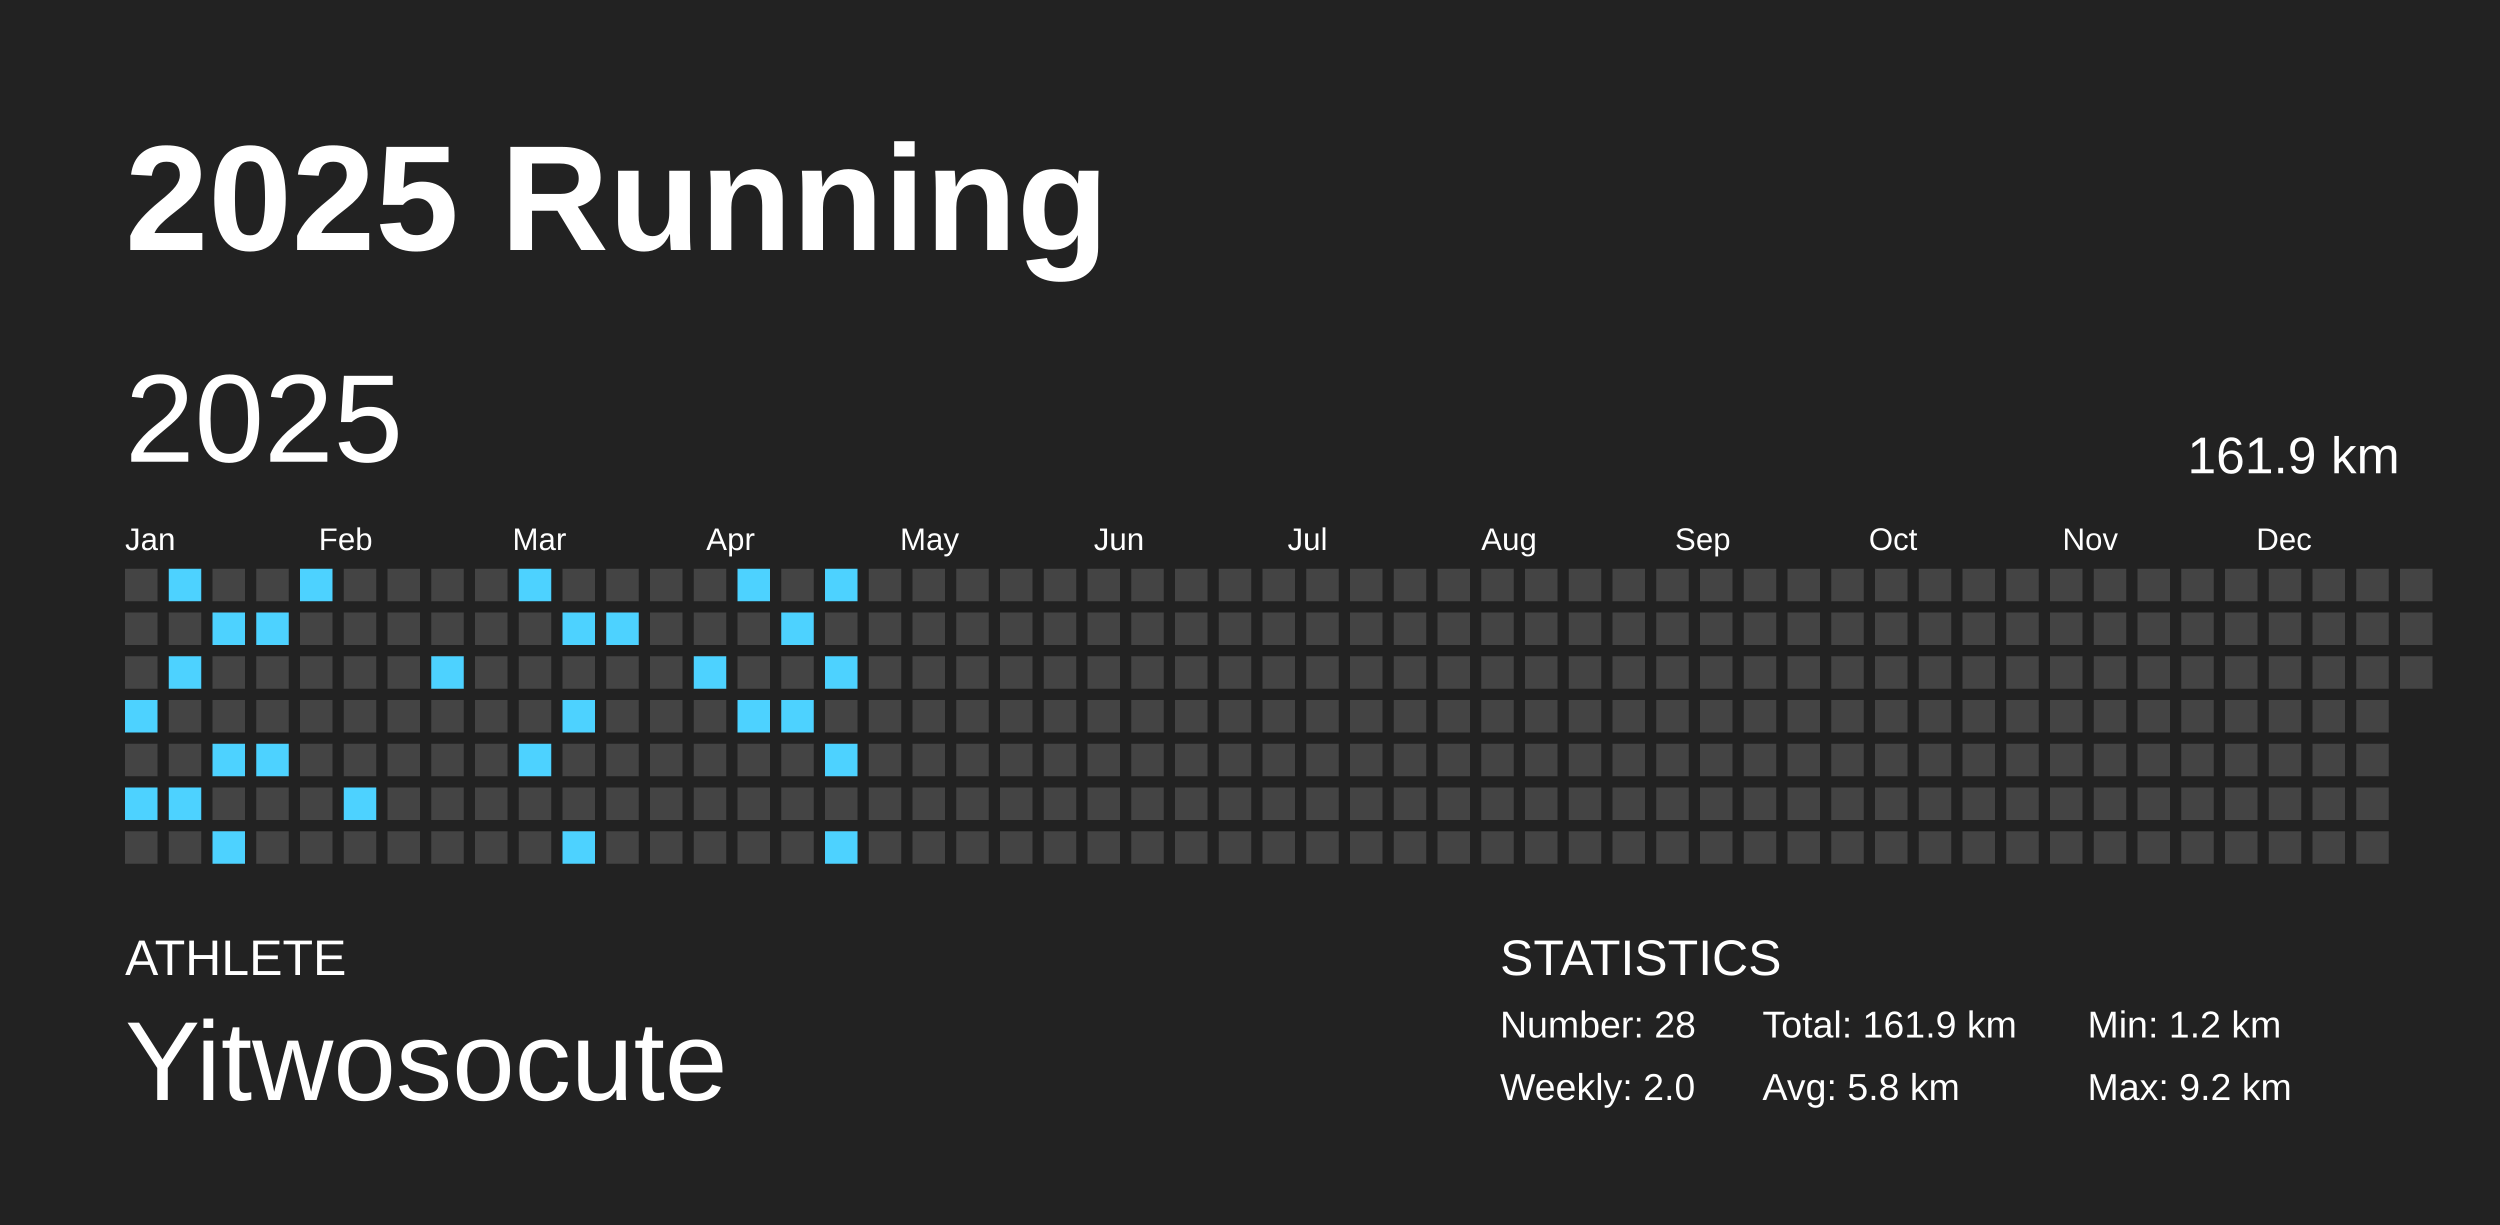
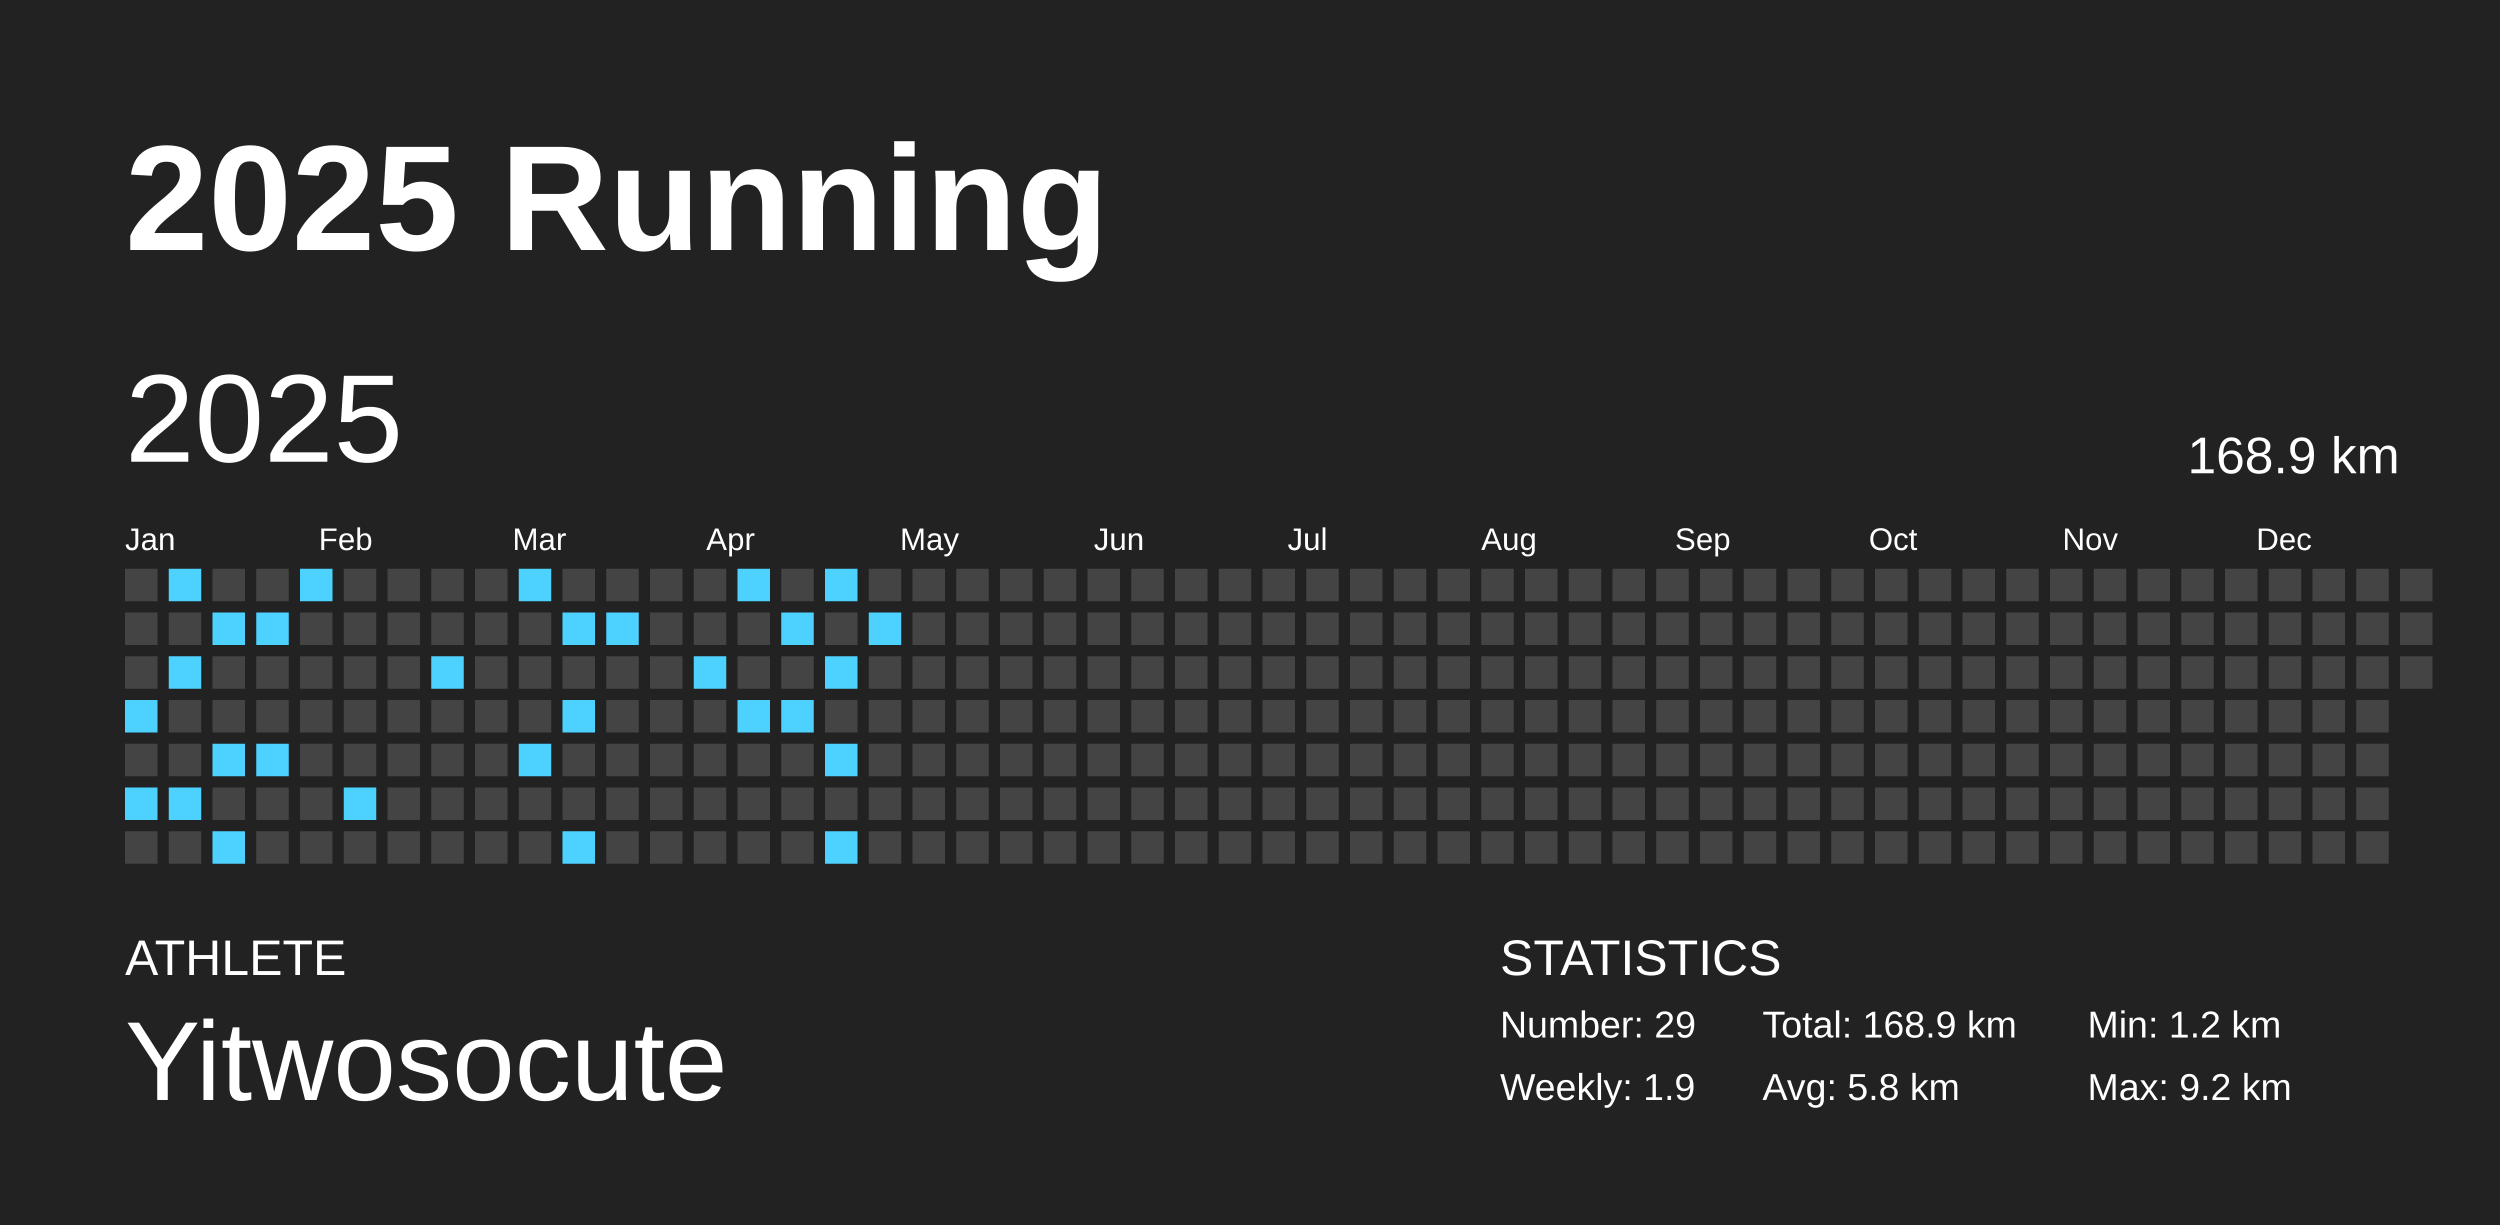
<svg xmlns="http://www.w3.org/2000/svg" baseProfile="full" height="98mm" version="1.1" viewBox="0,0,200,98" width="200mm">
  <defs />
  <rect fill="#222222" height="98" width="200" x="0" y="0" />
  <text fill="#FFFFFF" style="font-size:12px; font-family:Arial; font-weight:bold;" x="10" y="20">2025 Running</text>
  <text fill="#FFFFFF" style="font-size:4px; font-family:Arial" x="10" y="78">ATHLETE</text>
  <text fill="#FFFFFF" style="font-size:9px; font-family:Arial" x="10" y="88">Yitwosocute</text>
  <text fill="#FFFFFF" style="font-size:4px; font-family:Arial" x="120" y="78">STATISTICS</text>
-   <text fill="#FFFFFF" style="font-size:3px; font-family:Arial" x="120" y="83">Number: 28</text>
-   <text fill="#FFFFFF" style="font-size:3px; font-family:Arial" x="120" y="88">Weekly: 2.0</text>
-   <text fill="#FFFFFF" style="font-size:3px; font-family:Arial" x="141" y="83">Total: 161.9 km</text>
+   <text fill="#FFFFFF" style="font-size:3px; font-family:Arial" x="120" y="83">Number: 29</text>
+   <text fill="#FFFFFF" style="font-size:3px; font-family:Arial" x="120" y="88">Weekly: 1.9</text>
+   <text fill="#FFFFFF" style="font-size:3px; font-family:Arial" x="141" y="83">Total: 168.9 km</text>
  <text fill="#FFFFFF" style="font-size:3px; font-family:Arial" x="141" y="88">Avg: 5.8 km</text>
  <text fill="#FFFFFF" style="font-size:3px; font-family:Arial" x="167" y="83">Min: 1.2 km</text>
  <text fill="#FFFFFF" style="font-size:3px; font-family:Arial" x="167" y="88">Max: 9.2 km</text>
  <text dominant-baseline="hanging" fill="#FFFFFF" style="font-size:10.0px; font-family:Arial;" x="10" y="30">2025</text>
-   <text dominant-baseline="hanging" fill="#FFFFFF" style="font-size:4.125px; font-family:Arial;" x="175" y="35">161.9 km</text>
+   <text dominant-baseline="hanging" fill="#FFFFFF" style="font-size:4.125px; font-family:Arial;" x="175" y="35">168.9 km</text>
  <text fill="#FFFFFF" style="font-size:2.5px; font-family:Arial" x="10.0" y="44">Jan</text>
  <text fill="#FFFFFF" style="font-size:2.5px; font-family:Arial" x="25.5" y="44">Feb</text>
  <text fill="#FFFFFF" style="font-size:2.5px; font-family:Arial" x="41.0" y="44">Mar</text>
  <text fill="#FFFFFF" style="font-size:2.5px; font-family:Arial" x="56.5" y="44">Apr</text>
  <text fill="#FFFFFF" style="font-size:2.5px; font-family:Arial" x="72.0" y="44">May</text>
  <text fill="#FFFFFF" style="font-size:2.5px; font-family:Arial" x="87.5" y="44">Jun</text>
  <text fill="#FFFFFF" style="font-size:2.5px; font-family:Arial" x="103.0" y="44">Jul</text>
  <text fill="#FFFFFF" style="font-size:2.5px; font-family:Arial" x="118.5" y="44">Aug</text>
  <text fill="#FFFFFF" style="font-size:2.5px; font-family:Arial" x="134.0" y="44">Sep</text>
  <text fill="#FFFFFF" style="font-size:2.5px; font-family:Arial" x="149.5" y="44">Oct</text>
  <text fill="#FFFFFF" style="font-size:2.5px; font-family:Arial" x="165.0" y="44">Nov</text>
  <text fill="#FFFFFF" style="font-size:2.5px; font-family:Arial" x="180.5" y="44">Dec</text>
  <rect fill="#444444" height="2.6" width="2.6" x="10.0" y="45.5" />
  <rect fill="#444444" height="2.6" width="2.6" x="10.0" y="49.0" />
  <rect fill="#444444" height="2.6" width="2.6" x="10.0" y="52.5" />
  <rect fill="#4dd2ff" height="2.6" width="2.6" x="10.0" y="56.0" />
  <rect fill="#444444" height="2.6" width="2.6" x="10.0" y="59.5" />
  <rect fill="#4dd2ff" height="2.6" width="2.6" x="10.0" y="63.0" />
  <rect fill="#444444" height="2.6" width="2.6" x="10.0" y="66.5" />
  <rect fill="#4dd2ff" height="2.6" width="2.6" x="13.5" y="45.5" />
  <rect fill="#444444" height="2.6" width="2.6" x="13.5" y="49.0" />
  <rect fill="#4dd2ff" height="2.6" width="2.6" x="13.5" y="52.5" />
  <rect fill="#444444" height="2.6" width="2.6" x="13.5" y="56.0" />
  <rect fill="#444444" height="2.6" width="2.6" x="13.5" y="59.5" />
  <rect fill="#4dd2ff" height="2.6" width="2.6" x="13.5" y="63.0" />
  <rect fill="#444444" height="2.6" width="2.6" x="13.5" y="66.5" />
  <rect fill="#444444" height="2.6" width="2.6" x="17.0" y="45.5" />
  <rect fill="#4dd2ff" height="2.6" width="2.6" x="17.0" y="49.0" />
  <rect fill="#444444" height="2.6" width="2.6" x="17.0" y="52.5" />
  <rect fill="#444444" height="2.6" width="2.6" x="17.0" y="56.0" />
  <rect fill="#4dd2ff" height="2.6" width="2.6" x="17.0" y="59.5" />
  <rect fill="#444444" height="2.6" width="2.6" x="17.0" y="63.0" />
  <rect fill="#4dd2ff" height="2.6" width="2.6" x="17.0" y="66.5" />
  <rect fill="#444444" height="2.6" width="2.6" x="20.5" y="45.5" />
  <rect fill="#4dd2ff" height="2.6" width="2.6" x="20.5" y="49.0" />
  <rect fill="#444444" height="2.6" width="2.6" x="20.5" y="52.5" />
  <rect fill="#444444" height="2.6" width="2.6" x="20.5" y="56.0" />
  <rect fill="#4dd2ff" height="2.6" width="2.6" x="20.5" y="59.5" />
  <rect fill="#444444" height="2.6" width="2.6" x="20.5" y="63.0" />
  <rect fill="#444444" height="2.6" width="2.6" x="20.5" y="66.5" />
  <rect fill="#4dd2ff" height="2.6" width="2.6" x="24.0" y="45.5" />
  <rect fill="#444444" height="2.6" width="2.6" x="24.0" y="49.0" />
  <rect fill="#444444" height="2.6" width="2.6" x="24.0" y="52.5" />
  <rect fill="#444444" height="2.6" width="2.6" x="24.0" y="56.0" />
  <rect fill="#444444" height="2.6" width="2.6" x="24.0" y="59.5" />
  <rect fill="#444444" height="2.6" width="2.6" x="24.0" y="63.0" />
  <rect fill="#444444" height="2.6" width="2.6" x="24.0" y="66.5" />
  <rect fill="#444444" height="2.6" width="2.6" x="27.5" y="45.5" />
  <rect fill="#444444" height="2.6" width="2.6" x="27.5" y="49.0" />
  <rect fill="#444444" height="2.6" width="2.6" x="27.5" y="52.5" />
  <rect fill="#444444" height="2.6" width="2.6" x="27.5" y="56.0" />
  <rect fill="#444444" height="2.6" width="2.6" x="27.5" y="59.5" />
  <rect fill="#4dd2ff" height="2.6" width="2.6" x="27.5" y="63.0" />
  <rect fill="#444444" height="2.6" width="2.6" x="27.5" y="66.5" />
  <rect fill="#444444" height="2.6" width="2.6" x="31.0" y="45.5" />
  <rect fill="#444444" height="2.6" width="2.6" x="31.0" y="49.0" />
  <rect fill="#444444" height="2.6" width="2.6" x="31.0" y="52.5" />
  <rect fill="#444444" height="2.6" width="2.6" x="31.0" y="56.0" />
  <rect fill="#444444" height="2.6" width="2.6" x="31.0" y="59.5" />
  <rect fill="#444444" height="2.6" width="2.6" x="31.0" y="63.0" />
  <rect fill="#444444" height="2.6" width="2.6" x="31.0" y="66.5" />
  <rect fill="#444444" height="2.6" width="2.6" x="34.5" y="45.5" />
  <rect fill="#444444" height="2.6" width="2.6" x="34.5" y="49.0" />
  <rect fill="#4dd2ff" height="2.6" width="2.6" x="34.5" y="52.5" />
  <rect fill="#444444" height="2.6" width="2.6" x="34.5" y="56.0" />
  <rect fill="#444444" height="2.6" width="2.6" x="34.5" y="59.5" />
  <rect fill="#444444" height="2.6" width="2.6" x="34.5" y="63.0" />
  <rect fill="#444444" height="2.6" width="2.6" x="34.5" y="66.5" />
  <rect fill="#444444" height="2.6" width="2.6" x="38.0" y="45.5" />
  <rect fill="#444444" height="2.6" width="2.6" x="38.0" y="49.0" />
  <rect fill="#444444" height="2.6" width="2.6" x="38.0" y="52.5" />
  <rect fill="#444444" height="2.6" width="2.6" x="38.0" y="56.0" />
  <rect fill="#444444" height="2.6" width="2.6" x="38.0" y="59.5" />
  <rect fill="#444444" height="2.6" width="2.6" x="38.0" y="63.0" />
  <rect fill="#444444" height="2.6" width="2.6" x="38.0" y="66.5" />
  <rect fill="#4dd2ff" height="2.6" width="2.6" x="41.5" y="45.5" />
  <rect fill="#444444" height="2.6" width="2.6" x="41.5" y="49.0" />
  <rect fill="#444444" height="2.6" width="2.6" x="41.5" y="52.5" />
  <rect fill="#444444" height="2.6" width="2.6" x="41.5" y="56.0" />
  <rect fill="#4dd2ff" height="2.6" width="2.6" x="41.5" y="59.5" />
  <rect fill="#444444" height="2.6" width="2.6" x="41.5" y="63.0" />
  <rect fill="#444444" height="2.6" width="2.6" x="41.5" y="66.5" />
  <rect fill="#444444" height="2.6" width="2.6" x="45.0" y="45.5" />
  <rect fill="#4dd2ff" height="2.6" width="2.6" x="45.0" y="49.0" />
  <rect fill="#444444" height="2.6" width="2.6" x="45.0" y="52.5" />
  <rect fill="#4dd2ff" height="2.6" width="2.6" x="45.0" y="56.0" />
  <rect fill="#444444" height="2.6" width="2.6" x="45.0" y="59.5" />
  <rect fill="#444444" height="2.6" width="2.6" x="45.0" y="63.0" />
  <rect fill="#4dd2ff" height="2.6" width="2.6" x="45.0" y="66.5" />
  <rect fill="#444444" height="2.6" width="2.6" x="48.5" y="45.5" />
  <rect fill="#4dd2ff" height="2.6" width="2.6" x="48.5" y="49.0" />
  <rect fill="#444444" height="2.6" width="2.6" x="48.5" y="52.5" />
  <rect fill="#444444" height="2.6" width="2.6" x="48.5" y="56.0" />
  <rect fill="#444444" height="2.6" width="2.6" x="48.5" y="59.5" />
  <rect fill="#444444" height="2.6" width="2.6" x="48.5" y="63.0" />
  <rect fill="#444444" height="2.6" width="2.6" x="48.5" y="66.5" />
  <rect fill="#444444" height="2.6" width="2.6" x="52.0" y="45.5" />
  <rect fill="#444444" height="2.6" width="2.6" x="52.0" y="49.0" />
  <rect fill="#444444" height="2.6" width="2.6" x="52.0" y="52.5" />
  <rect fill="#444444" height="2.6" width="2.6" x="52.0" y="56.0" />
  <rect fill="#444444" height="2.6" width="2.6" x="52.0" y="59.5" />
  <rect fill="#444444" height="2.6" width="2.6" x="52.0" y="63.0" />
  <rect fill="#444444" height="2.6" width="2.6" x="52.0" y="66.5" />
  <rect fill="#444444" height="2.6" width="2.6" x="55.5" y="45.5" />
  <rect fill="#444444" height="2.6" width="2.6" x="55.5" y="49.0" />
  <rect fill="#4dd2ff" height="2.6" width="2.6" x="55.5" y="52.5" />
  <rect fill="#444444" height="2.6" width="2.6" x="55.5" y="56.0" />
  <rect fill="#444444" height="2.6" width="2.6" x="55.5" y="59.5" />
  <rect fill="#444444" height="2.6" width="2.6" x="55.5" y="63.0" />
  <rect fill="#444444" height="2.6" width="2.6" x="55.5" y="66.5" />
  <rect fill="#4dd2ff" height="2.6" width="2.6" x="59.0" y="45.5" />
  <rect fill="#444444" height="2.6" width="2.6" x="59.0" y="49.0" />
  <rect fill="#444444" height="2.6" width="2.6" x="59.0" y="52.5" />
  <rect fill="#4dd2ff" height="2.6" width="2.6" x="59.0" y="56.0" />
  <rect fill="#444444" height="2.6" width="2.6" x="59.0" y="59.5" />
  <rect fill="#444444" height="2.6" width="2.6" x="59.0" y="63.0" />
  <rect fill="#444444" height="2.6" width="2.6" x="59.0" y="66.5" />
  <rect fill="#444444" height="2.6" width="2.6" x="62.5" y="45.5" />
  <rect fill="#4dd2ff" height="2.6" width="2.6" x="62.5" y="49.0" />
  <rect fill="#444444" height="2.6" width="2.6" x="62.5" y="52.5" />
  <rect fill="#4dd2ff" height="2.6" width="2.6" x="62.5" y="56.0" />
  <rect fill="#444444" height="2.6" width="2.6" x="62.5" y="59.5" />
  <rect fill="#444444" height="2.6" width="2.6" x="62.5" y="63.0" />
  <rect fill="#444444" height="2.6" width="2.6" x="62.5" y="66.5" />
  <rect fill="#4dd2ff" height="2.6" width="2.6" x="66.0" y="45.5" />
  <rect fill="#444444" height="2.6" width="2.6" x="66.0" y="49.0" />
  <rect fill="#4dd2ff" height="2.6" width="2.6" x="66.0" y="52.5" />
  <rect fill="#444444" height="2.6" width="2.6" x="66.0" y="56.0" />
  <rect fill="#4dd2ff" height="2.6" width="2.6" x="66.0" y="59.5" />
  <rect fill="#444444" height="2.6" width="2.6" x="66.0" y="63.0" />
  <rect fill="#4dd2ff" height="2.6" width="2.6" x="66.0" y="66.5" />
  <rect fill="#444444" height="2.6" width="2.6" x="69.5" y="45.5" />
-   <rect fill="#444444" height="2.6" width="2.6" x="69.5" y="49.0" />
+   <rect fill="#4dd2ff" height="2.6" width="2.6" x="69.5" y="49.0" />
  <rect fill="#444444" height="2.6" width="2.6" x="69.5" y="52.5" />
  <rect fill="#444444" height="2.6" width="2.6" x="69.5" y="56.0" />
  <rect fill="#444444" height="2.6" width="2.6" x="69.5" y="59.5" />
  <rect fill="#444444" height="2.6" width="2.6" x="69.5" y="63.0" />
  <rect fill="#444444" height="2.6" width="2.6" x="69.5" y="66.5" />
  <rect fill="#444444" height="2.6" width="2.6" x="73.0" y="45.5" />
  <rect fill="#444444" height="2.6" width="2.6" x="73.0" y="49.0" />
  <rect fill="#444444" height="2.6" width="2.6" x="73.0" y="52.5" />
  <rect fill="#444444" height="2.6" width="2.6" x="73.0" y="56.0" />
  <rect fill="#444444" height="2.6" width="2.6" x="73.0" y="59.5" />
  <rect fill="#444444" height="2.6" width="2.6" x="73.0" y="63.0" />
  <rect fill="#444444" height="2.6" width="2.6" x="73.0" y="66.5" />
  <rect fill="#444444" height="2.6" width="2.6" x="76.5" y="45.5" />
  <rect fill="#444444" height="2.6" width="2.6" x="76.5" y="49.0" />
  <rect fill="#444444" height="2.6" width="2.6" x="76.5" y="52.5" />
  <rect fill="#444444" height="2.6" width="2.6" x="76.5" y="56.0" />
  <rect fill="#444444" height="2.6" width="2.6" x="76.5" y="59.5" />
  <rect fill="#444444" height="2.6" width="2.6" x="76.5" y="63.0" />
  <rect fill="#444444" height="2.6" width="2.6" x="76.5" y="66.5" />
  <rect fill="#444444" height="2.6" width="2.6" x="80.0" y="45.5" />
  <rect fill="#444444" height="2.6" width="2.6" x="80.0" y="49.0" />
  <rect fill="#444444" height="2.6" width="2.6" x="80.0" y="52.5" />
  <rect fill="#444444" height="2.6" width="2.6" x="80.0" y="56.0" />
  <rect fill="#444444" height="2.6" width="2.6" x="80.0" y="59.5" />
  <rect fill="#444444" height="2.6" width="2.6" x="80.0" y="63.0" />
  <rect fill="#444444" height="2.6" width="2.6" x="80.0" y="66.5" />
  <rect fill="#444444" height="2.6" width="2.6" x="83.5" y="45.5" />
  <rect fill="#444444" height="2.6" width="2.6" x="83.5" y="49.0" />
  <rect fill="#444444" height="2.6" width="2.6" x="83.5" y="52.5" />
  <rect fill="#444444" height="2.6" width="2.6" x="83.5" y="56.0" />
  <rect fill="#444444" height="2.6" width="2.6" x="83.5" y="59.5" />
  <rect fill="#444444" height="2.6" width="2.6" x="83.5" y="63.0" />
  <rect fill="#444444" height="2.6" width="2.6" x="83.5" y="66.5" />
  <rect fill="#444444" height="2.6" width="2.6" x="87.0" y="45.5" />
  <rect fill="#444444" height="2.6" width="2.6" x="87.0" y="49.0" />
  <rect fill="#444444" height="2.6" width="2.6" x="87.0" y="52.5" />
  <rect fill="#444444" height="2.6" width="2.6" x="87.0" y="56.0" />
  <rect fill="#444444" height="2.6" width="2.6" x="87.0" y="59.5" />
  <rect fill="#444444" height="2.6" width="2.6" x="87.0" y="63.0" />
  <rect fill="#444444" height="2.6" width="2.6" x="87.0" y="66.5" />
  <rect fill="#444444" height="2.6" width="2.6" x="90.5" y="45.5" />
  <rect fill="#444444" height="2.6" width="2.6" x="90.5" y="49.0" />
  <rect fill="#444444" height="2.6" width="2.6" x="90.5" y="52.5" />
  <rect fill="#444444" height="2.6" width="2.6" x="90.5" y="56.0" />
  <rect fill="#444444" height="2.6" width="2.6" x="90.5" y="59.5" />
  <rect fill="#444444" height="2.6" width="2.6" x="90.5" y="63.0" />
  <rect fill="#444444" height="2.6" width="2.6" x="90.5" y="66.5" />
  <rect fill="#444444" height="2.6" width="2.6" x="94.0" y="45.5" />
  <rect fill="#444444" height="2.6" width="2.6" x="94.0" y="49.0" />
  <rect fill="#444444" height="2.6" width="2.6" x="94.0" y="52.5" />
  <rect fill="#444444" height="2.6" width="2.6" x="94.0" y="56.0" />
  <rect fill="#444444" height="2.6" width="2.6" x="94.0" y="59.5" />
  <rect fill="#444444" height="2.6" width="2.6" x="94.0" y="63.0" />
  <rect fill="#444444" height="2.6" width="2.6" x="94.0" y="66.5" />
  <rect fill="#444444" height="2.6" width="2.6" x="97.5" y="45.5" />
  <rect fill="#444444" height="2.6" width="2.6" x="97.5" y="49.0" />
  <rect fill="#444444" height="2.6" width="2.6" x="97.5" y="52.5" />
  <rect fill="#444444" height="2.6" width="2.6" x="97.5" y="56.0" />
  <rect fill="#444444" height="2.6" width="2.6" x="97.5" y="59.5" />
  <rect fill="#444444" height="2.6" width="2.6" x="97.5" y="63.0" />
  <rect fill="#444444" height="2.6" width="2.6" x="97.5" y="66.5" />
  <rect fill="#444444" height="2.6" width="2.6" x="101.0" y="45.5" />
  <rect fill="#444444" height="2.6" width="2.6" x="101.0" y="49.0" />
  <rect fill="#444444" height="2.6" width="2.6" x="101.0" y="52.5" />
  <rect fill="#444444" height="2.6" width="2.6" x="101.0" y="56.0" />
  <rect fill="#444444" height="2.6" width="2.6" x="101.0" y="59.5" />
  <rect fill="#444444" height="2.6" width="2.6" x="101.0" y="63.0" />
  <rect fill="#444444" height="2.6" width="2.6" x="101.0" y="66.5" />
  <rect fill="#444444" height="2.6" width="2.6" x="104.5" y="45.5" />
  <rect fill="#444444" height="2.6" width="2.6" x="104.5" y="49.0" />
  <rect fill="#444444" height="2.6" width="2.6" x="104.5" y="52.5" />
  <rect fill="#444444" height="2.6" width="2.6" x="104.5" y="56.0" />
  <rect fill="#444444" height="2.6" width="2.6" x="104.5" y="59.5" />
  <rect fill="#444444" height="2.6" width="2.6" x="104.5" y="63.0" />
  <rect fill="#444444" height="2.6" width="2.6" x="104.5" y="66.5" />
  <rect fill="#444444" height="2.6" width="2.6" x="108.0" y="45.5" />
  <rect fill="#444444" height="2.6" width="2.6" x="108.0" y="49.0" />
  <rect fill="#444444" height="2.6" width="2.6" x="108.0" y="52.5" />
  <rect fill="#444444" height="2.6" width="2.6" x="108.0" y="56.0" />
  <rect fill="#444444" height="2.6" width="2.6" x="108.0" y="59.5" />
  <rect fill="#444444" height="2.6" width="2.6" x="108.0" y="63.0" />
  <rect fill="#444444" height="2.6" width="2.6" x="108.0" y="66.5" />
  <rect fill="#444444" height="2.6" width="2.6" x="111.5" y="45.5" />
  <rect fill="#444444" height="2.6" width="2.6" x="111.5" y="49.0" />
  <rect fill="#444444" height="2.6" width="2.6" x="111.5" y="52.5" />
  <rect fill="#444444" height="2.6" width="2.6" x="111.5" y="56.0" />
  <rect fill="#444444" height="2.6" width="2.6" x="111.5" y="59.5" />
  <rect fill="#444444" height="2.6" width="2.6" x="111.5" y="63.0" />
  <rect fill="#444444" height="2.6" width="2.6" x="111.5" y="66.5" />
  <rect fill="#444444" height="2.6" width="2.6" x="115.0" y="45.5" />
  <rect fill="#444444" height="2.6" width="2.6" x="115.0" y="49.0" />
  <rect fill="#444444" height="2.6" width="2.6" x="115.0" y="52.5" />
  <rect fill="#444444" height="2.6" width="2.6" x="115.0" y="56.0" />
  <rect fill="#444444" height="2.6" width="2.6" x="115.0" y="59.5" />
  <rect fill="#444444" height="2.6" width="2.6" x="115.0" y="63.0" />
  <rect fill="#444444" height="2.6" width="2.6" x="115.0" y="66.5" />
  <rect fill="#444444" height="2.6" width="2.6" x="118.5" y="45.5" />
  <rect fill="#444444" height="2.6" width="2.6" x="118.5" y="49.0" />
  <rect fill="#444444" height="2.6" width="2.6" x="118.5" y="52.5" />
  <rect fill="#444444" height="2.6" width="2.6" x="118.5" y="56.0" />
  <rect fill="#444444" height="2.6" width="2.6" x="118.5" y="59.5" />
  <rect fill="#444444" height="2.6" width="2.6" x="118.5" y="63.0" />
  <rect fill="#444444" height="2.6" width="2.6" x="118.5" y="66.5" />
  <rect fill="#444444" height="2.6" width="2.6" x="122.0" y="45.5" />
  <rect fill="#444444" height="2.6" width="2.6" x="122.0" y="49.0" />
  <rect fill="#444444" height="2.6" width="2.6" x="122.0" y="52.5" />
  <rect fill="#444444" height="2.6" width="2.6" x="122.0" y="56.0" />
  <rect fill="#444444" height="2.6" width="2.6" x="122.0" y="59.5" />
  <rect fill="#444444" height="2.6" width="2.6" x="122.0" y="63.0" />
  <rect fill="#444444" height="2.6" width="2.6" x="122.0" y="66.5" />
  <rect fill="#444444" height="2.6" width="2.6" x="125.5" y="45.5" />
  <rect fill="#444444" height="2.6" width="2.6" x="125.5" y="49.0" />
  <rect fill="#444444" height="2.6" width="2.6" x="125.5" y="52.5" />
  <rect fill="#444444" height="2.6" width="2.6" x="125.5" y="56.0" />
  <rect fill="#444444" height="2.6" width="2.6" x="125.5" y="59.5" />
  <rect fill="#444444" height="2.6" width="2.6" x="125.5" y="63.0" />
  <rect fill="#444444" height="2.6" width="2.6" x="125.5" y="66.5" />
  <rect fill="#444444" height="2.6" width="2.6" x="129.0" y="45.5" />
  <rect fill="#444444" height="2.6" width="2.6" x="129.0" y="49.0" />
  <rect fill="#444444" height="2.6" width="2.6" x="129.0" y="52.5" />
  <rect fill="#444444" height="2.6" width="2.6" x="129.0" y="56.0" />
  <rect fill="#444444" height="2.6" width="2.6" x="129.0" y="59.5" />
  <rect fill="#444444" height="2.6" width="2.6" x="129.0" y="63.0" />
  <rect fill="#444444" height="2.6" width="2.6" x="129.0" y="66.5" />
  <rect fill="#444444" height="2.6" width="2.6" x="132.5" y="45.5" />
  <rect fill="#444444" height="2.6" width="2.6" x="132.5" y="49.0" />
  <rect fill="#444444" height="2.6" width="2.6" x="132.5" y="52.5" />
  <rect fill="#444444" height="2.6" width="2.6" x="132.5" y="56.0" />
  <rect fill="#444444" height="2.6" width="2.6" x="132.5" y="59.5" />
  <rect fill="#444444" height="2.6" width="2.6" x="132.5" y="63.0" />
  <rect fill="#444444" height="2.6" width="2.6" x="132.5" y="66.5" />
  <rect fill="#444444" height="2.6" width="2.6" x="136.0" y="45.5" />
  <rect fill="#444444" height="2.6" width="2.6" x="136.0" y="49.0" />
  <rect fill="#444444" height="2.6" width="2.6" x="136.0" y="52.5" />
  <rect fill="#444444" height="2.6" width="2.6" x="136.0" y="56.0" />
  <rect fill="#444444" height="2.6" width="2.6" x="136.0" y="59.5" />
  <rect fill="#444444" height="2.6" width="2.6" x="136.0" y="63.0" />
  <rect fill="#444444" height="2.6" width="2.6" x="136.0" y="66.5" />
  <rect fill="#444444" height="2.6" width="2.6" x="139.5" y="45.5" />
  <rect fill="#444444" height="2.6" width="2.6" x="139.5" y="49.0" />
  <rect fill="#444444" height="2.6" width="2.6" x="139.5" y="52.5" />
  <rect fill="#444444" height="2.6" width="2.6" x="139.5" y="56.0" />
  <rect fill="#444444" height="2.6" width="2.6" x="139.5" y="59.5" />
  <rect fill="#444444" height="2.6" width="2.6" x="139.5" y="63.0" />
  <rect fill="#444444" height="2.6" width="2.6" x="139.5" y="66.5" />
  <rect fill="#444444" height="2.6" width="2.6" x="143.0" y="45.5" />
  <rect fill="#444444" height="2.6" width="2.6" x="143.0" y="49.0" />
  <rect fill="#444444" height="2.6" width="2.6" x="143.0" y="52.5" />
  <rect fill="#444444" height="2.6" width="2.6" x="143.0" y="56.0" />
  <rect fill="#444444" height="2.6" width="2.6" x="143.0" y="59.5" />
  <rect fill="#444444" height="2.6" width="2.6" x="143.0" y="63.0" />
  <rect fill="#444444" height="2.6" width="2.6" x="143.0" y="66.5" />
  <rect fill="#444444" height="2.6" width="2.6" x="146.5" y="45.5" />
  <rect fill="#444444" height="2.6" width="2.6" x="146.5" y="49.0" />
  <rect fill="#444444" height="2.6" width="2.6" x="146.5" y="52.5" />
  <rect fill="#444444" height="2.6" width="2.6" x="146.5" y="56.0" />
  <rect fill="#444444" height="2.6" width="2.6" x="146.5" y="59.5" />
  <rect fill="#444444" height="2.6" width="2.6" x="146.5" y="63.0" />
  <rect fill="#444444" height="2.6" width="2.6" x="146.5" y="66.5" />
  <rect fill="#444444" height="2.6" width="2.6" x="150.0" y="45.5" />
  <rect fill="#444444" height="2.6" width="2.6" x="150.0" y="49.0" />
  <rect fill="#444444" height="2.6" width="2.6" x="150.0" y="52.5" />
  <rect fill="#444444" height="2.6" width="2.6" x="150.0" y="56.0" />
  <rect fill="#444444" height="2.6" width="2.6" x="150.0" y="59.5" />
  <rect fill="#444444" height="2.6" width="2.6" x="150.0" y="63.0" />
  <rect fill="#444444" height="2.6" width="2.6" x="150.0" y="66.5" />
  <rect fill="#444444" height="2.6" width="2.6" x="153.5" y="45.5" />
  <rect fill="#444444" height="2.6" width="2.6" x="153.5" y="49.0" />
  <rect fill="#444444" height="2.6" width="2.6" x="153.5" y="52.5" />
  <rect fill="#444444" height="2.6" width="2.6" x="153.5" y="56.0" />
  <rect fill="#444444" height="2.6" width="2.6" x="153.5" y="59.5" />
  <rect fill="#444444" height="2.6" width="2.6" x="153.5" y="63.0" />
  <rect fill="#444444" height="2.6" width="2.6" x="153.5" y="66.5" />
  <rect fill="#444444" height="2.6" width="2.6" x="157.0" y="45.5" />
  <rect fill="#444444" height="2.6" width="2.6" x="157.0" y="49.0" />
  <rect fill="#444444" height="2.6" width="2.6" x="157.0" y="52.5" />
  <rect fill="#444444" height="2.6" width="2.6" x="157.0" y="56.0" />
  <rect fill="#444444" height="2.6" width="2.6" x="157.0" y="59.5" />
  <rect fill="#444444" height="2.6" width="2.6" x="157.0" y="63.0" />
  <rect fill="#444444" height="2.6" width="2.6" x="157.0" y="66.5" />
  <rect fill="#444444" height="2.6" width="2.6" x="160.5" y="45.5" />
  <rect fill="#444444" height="2.6" width="2.6" x="160.5" y="49.0" />
  <rect fill="#444444" height="2.6" width="2.6" x="160.5" y="52.5" />
  <rect fill="#444444" height="2.6" width="2.6" x="160.5" y="56.0" />
  <rect fill="#444444" height="2.6" width="2.6" x="160.5" y="59.5" />
  <rect fill="#444444" height="2.6" width="2.6" x="160.5" y="63.0" />
  <rect fill="#444444" height="2.6" width="2.6" x="160.5" y="66.5" />
  <rect fill="#444444" height="2.6" width="2.6" x="164.0" y="45.5" />
  <rect fill="#444444" height="2.6" width="2.6" x="164.0" y="49.0" />
  <rect fill="#444444" height="2.6" width="2.6" x="164.0" y="52.5" />
  <rect fill="#444444" height="2.6" width="2.6" x="164.0" y="56.0" />
  <rect fill="#444444" height="2.6" width="2.6" x="164.0" y="59.5" />
  <rect fill="#444444" height="2.6" width="2.6" x="164.0" y="63.0" />
  <rect fill="#444444" height="2.6" width="2.6" x="164.0" y="66.5" />
  <rect fill="#444444" height="2.6" width="2.6" x="167.5" y="45.5" />
  <rect fill="#444444" height="2.6" width="2.6" x="167.5" y="49.0" />
  <rect fill="#444444" height="2.6" width="2.6" x="167.5" y="52.5" />
  <rect fill="#444444" height="2.6" width="2.6" x="167.5" y="56.0" />
  <rect fill="#444444" height="2.6" width="2.6" x="167.5" y="59.5" />
  <rect fill="#444444" height="2.6" width="2.6" x="167.5" y="63.0" />
  <rect fill="#444444" height="2.6" width="2.6" x="167.5" y="66.5" />
  <rect fill="#444444" height="2.6" width="2.6" x="171.0" y="45.5" />
  <rect fill="#444444" height="2.6" width="2.6" x="171.0" y="49.0" />
  <rect fill="#444444" height="2.6" width="2.6" x="171.0" y="52.5" />
  <rect fill="#444444" height="2.6" width="2.6" x="171.0" y="56.0" />
  <rect fill="#444444" height="2.6" width="2.6" x="171.0" y="59.5" />
  <rect fill="#444444" height="2.6" width="2.6" x="171.0" y="63.0" />
  <rect fill="#444444" height="2.6" width="2.6" x="171.0" y="66.5" />
  <rect fill="#444444" height="2.6" width="2.6" x="174.5" y="45.5" />
  <rect fill="#444444" height="2.6" width="2.6" x="174.5" y="49.0" />
  <rect fill="#444444" height="2.6" width="2.6" x="174.5" y="52.5" />
  <rect fill="#444444" height="2.6" width="2.6" x="174.5" y="56.0" />
  <rect fill="#444444" height="2.6" width="2.6" x="174.5" y="59.5" />
  <rect fill="#444444" height="2.6" width="2.6" x="174.5" y="63.0" />
  <rect fill="#444444" height="2.6" width="2.6" x="174.5" y="66.5" />
  <rect fill="#444444" height="2.6" width="2.6" x="178.0" y="45.5" />
  <rect fill="#444444" height="2.6" width="2.6" x="178.0" y="49.0" />
  <rect fill="#444444" height="2.6" width="2.6" x="178.0" y="52.5" />
  <rect fill="#444444" height="2.6" width="2.6" x="178.0" y="56.0" />
  <rect fill="#444444" height="2.6" width="2.6" x="178.0" y="59.5" />
  <rect fill="#444444" height="2.6" width="2.6" x="178.0" y="63.0" />
  <rect fill="#444444" height="2.6" width="2.6" x="178.0" y="66.5" />
  <rect fill="#444444" height="2.6" width="2.6" x="181.5" y="45.5" />
  <rect fill="#444444" height="2.6" width="2.6" x="181.5" y="49.0" />
  <rect fill="#444444" height="2.6" width="2.6" x="181.5" y="52.5" />
  <rect fill="#444444" height="2.6" width="2.6" x="181.5" y="56.0" />
  <rect fill="#444444" height="2.6" width="2.6" x="181.5" y="59.5" />
  <rect fill="#444444" height="2.6" width="2.6" x="181.5" y="63.0" />
  <rect fill="#444444" height="2.6" width="2.6" x="181.5" y="66.5" />
  <rect fill="#444444" height="2.6" width="2.6" x="185.0" y="45.5" />
  <rect fill="#444444" height="2.6" width="2.6" x="185.0" y="49.0" />
  <rect fill="#444444" height="2.6" width="2.6" x="185.0" y="52.5" />
  <rect fill="#444444" height="2.6" width="2.6" x="185.0" y="56.0" />
  <rect fill="#444444" height="2.6" width="2.6" x="185.0" y="59.5" />
  <rect fill="#444444" height="2.6" width="2.6" x="185.0" y="63.0" />
  <rect fill="#444444" height="2.6" width="2.6" x="185.0" y="66.5" />
  <rect fill="#444444" height="2.6" width="2.6" x="188.5" y="45.5" />
  <rect fill="#444444" height="2.6" width="2.6" x="188.5" y="49.0" />
  <rect fill="#444444" height="2.6" width="2.6" x="188.5" y="52.5" />
  <rect fill="#444444" height="2.6" width="2.6" x="188.5" y="56.0" />
  <rect fill="#444444" height="2.6" width="2.6" x="188.5" y="59.5" />
  <rect fill="#444444" height="2.6" width="2.6" x="188.5" y="63.0" />
  <rect fill="#444444" height="2.6" width="2.6" x="188.5" y="66.5" />
  <rect fill="#444444" height="2.6" width="2.6" x="192.0" y="45.5" />
  <rect fill="#444444" height="2.6" width="2.6" x="192.0" y="49.0" />
  <rect fill="#444444" height="2.6" width="2.6" x="192.0" y="52.5" />
</svg>
